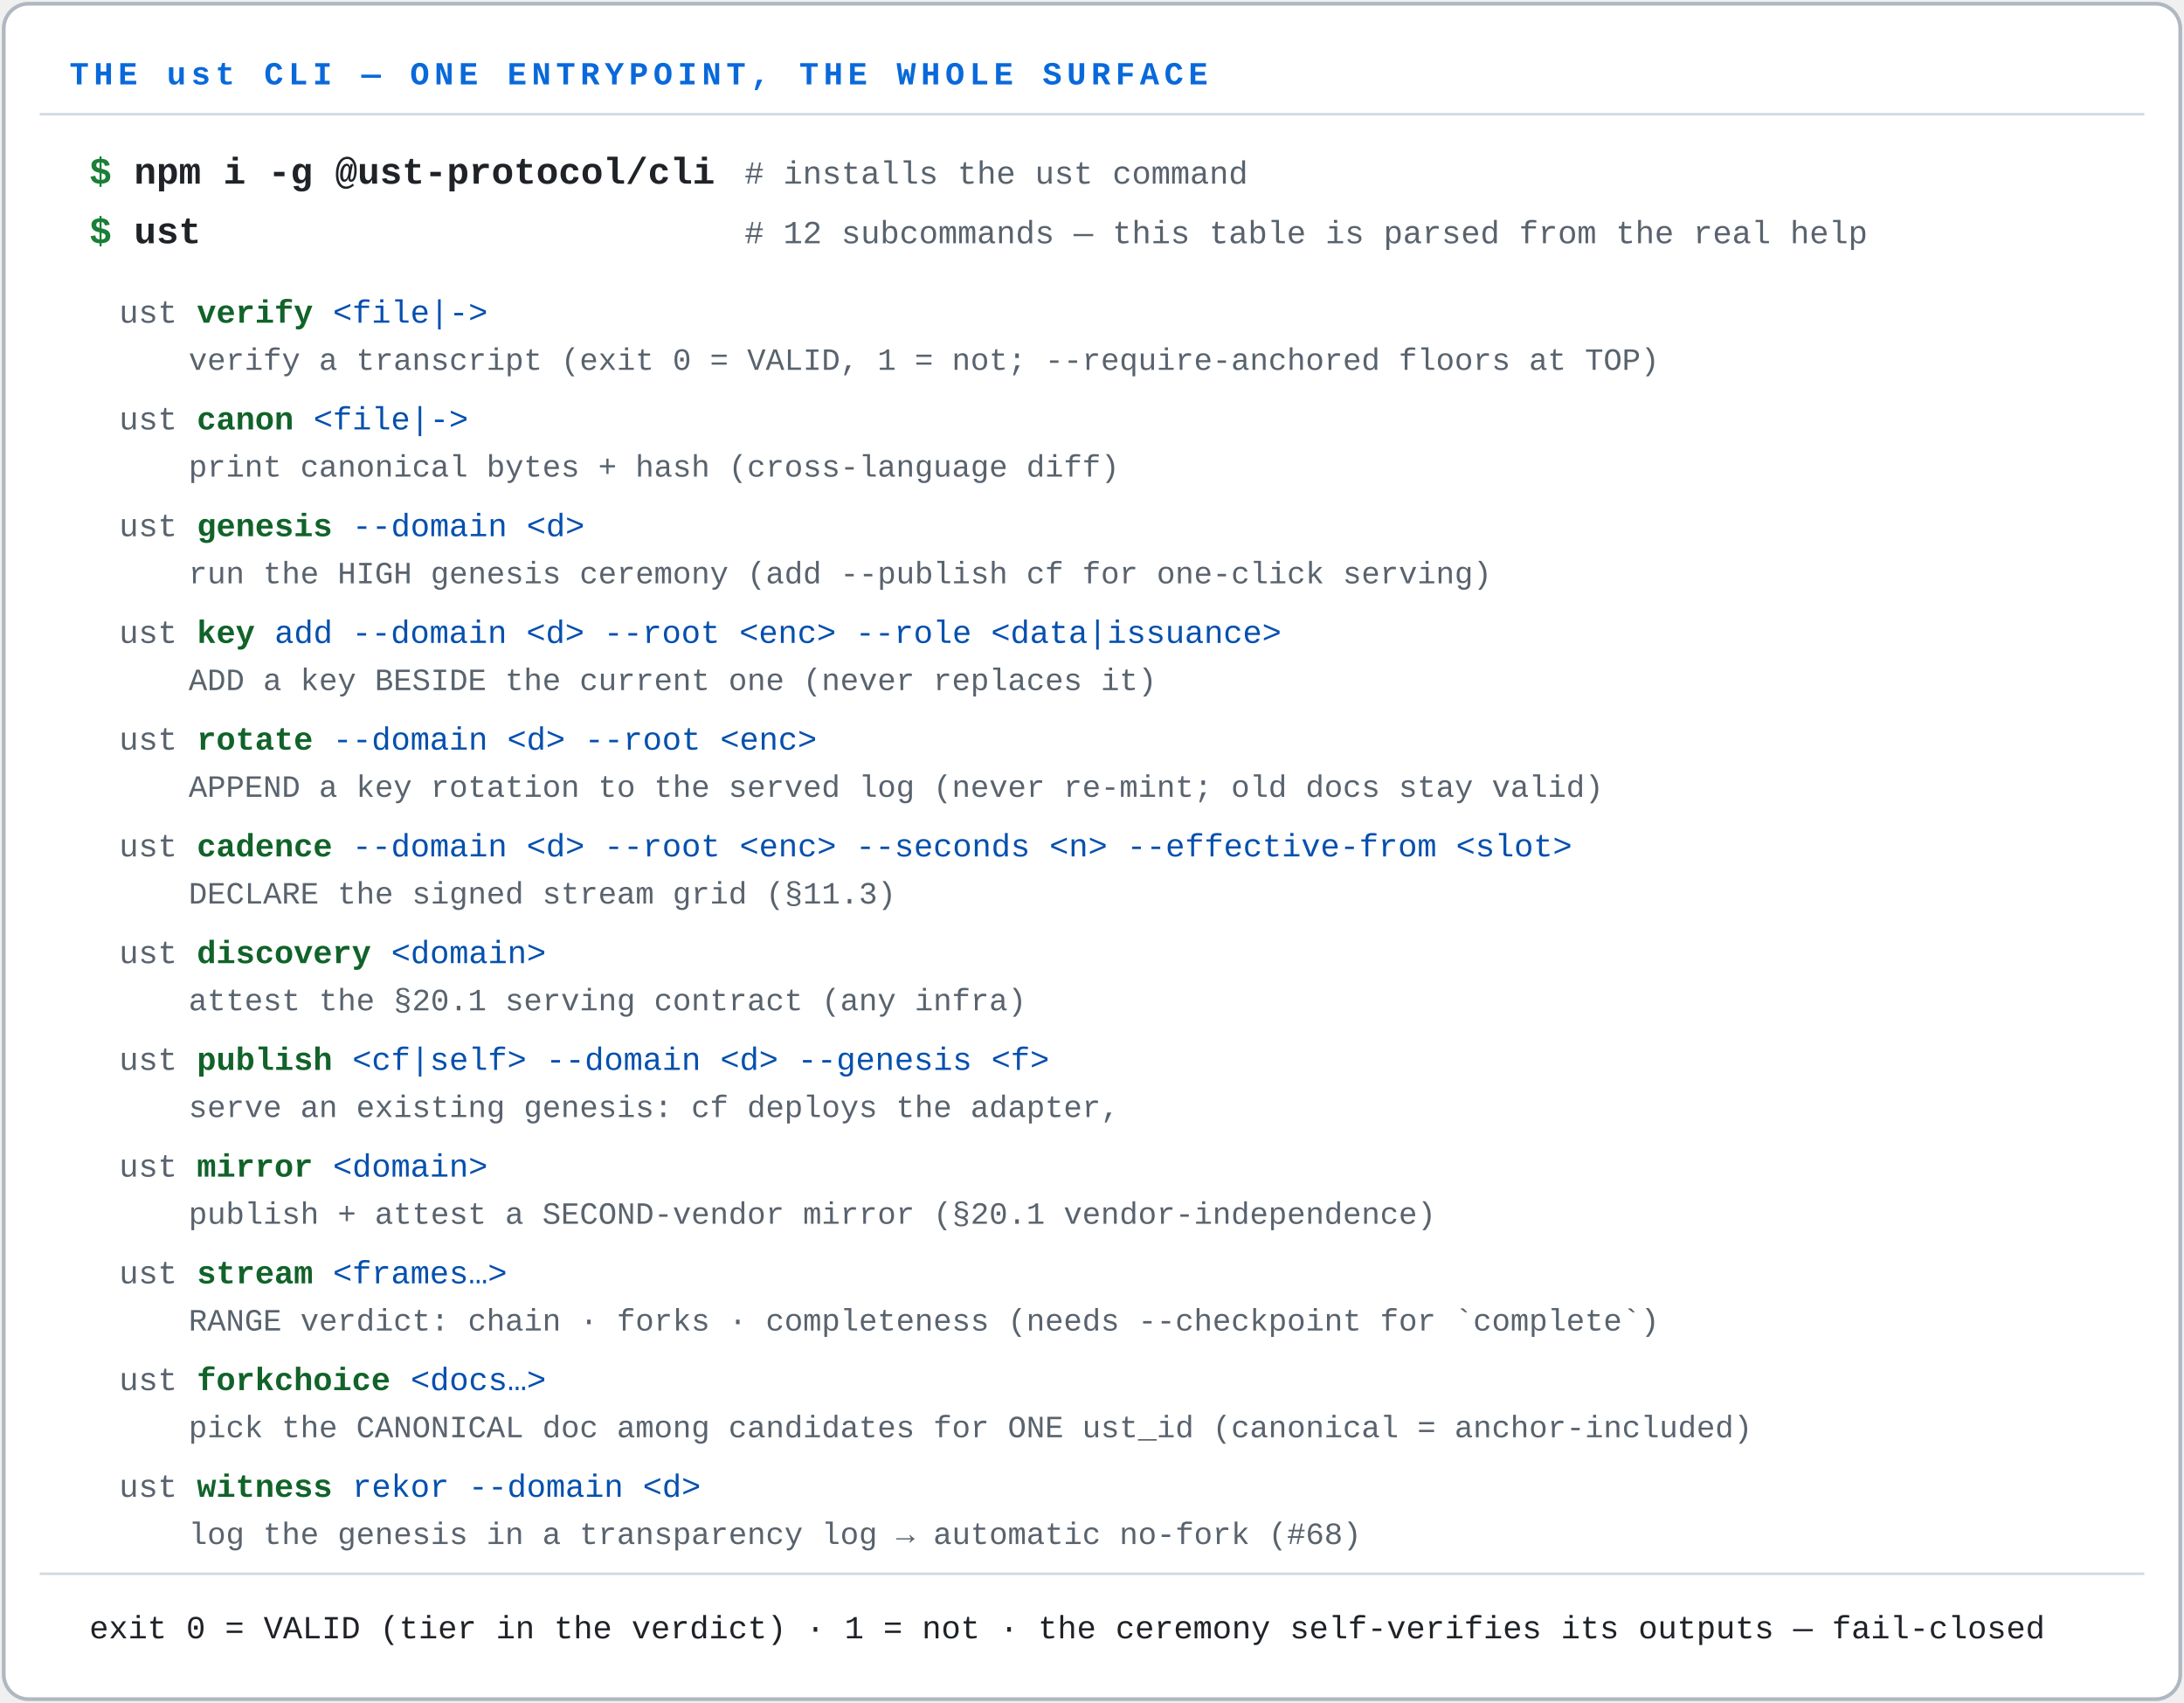
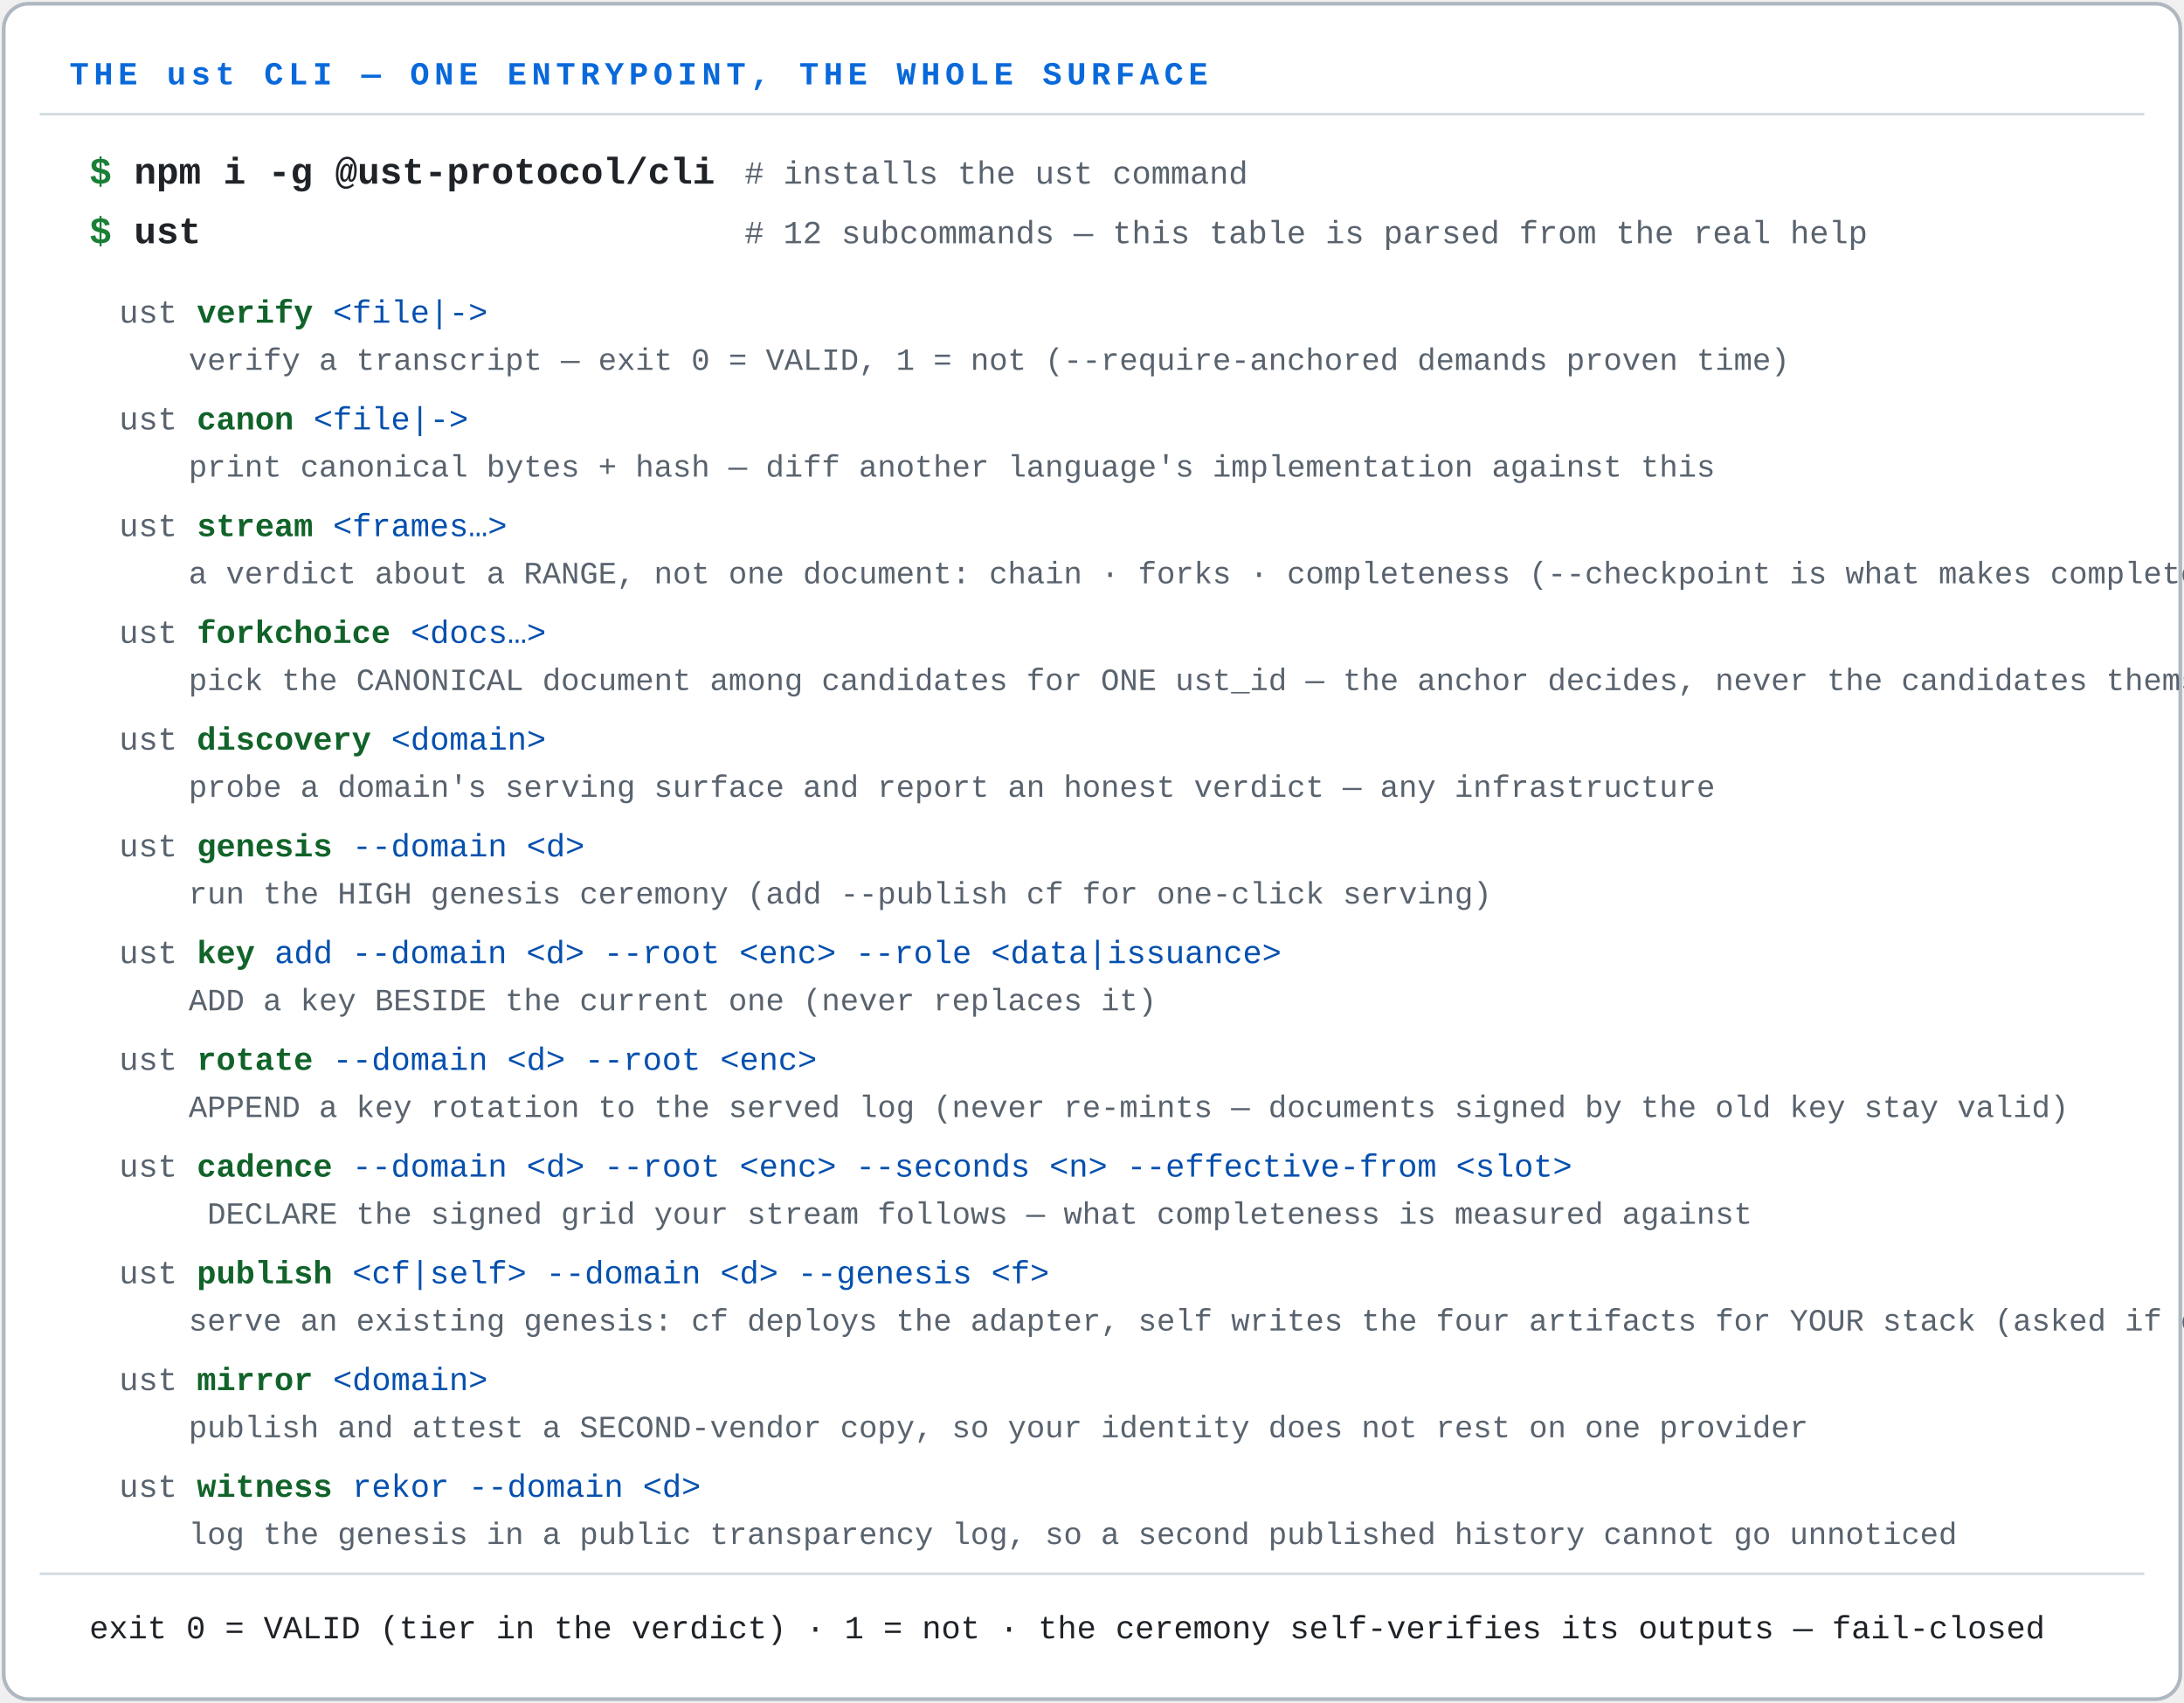
<svg xmlns="http://www.w3.org/2000/svg" viewBox="0 0 880 686" role="img" aria-labelledby="ust-cli-t ust-cli-d">
  <g font-family="ui-monospace,SFMono-Regular,Menlo,Consolas,'Liberation Mono',monospace" font-size="15" xml:space="preserve">
    <rect x="1.5" y="1.5" width="877" height="683" rx="10" fill="#ffffff" stroke="#afb8c1" stroke-width="1.5" />
    <line x1="16" y1="46" x2="864" y2="46" stroke="#d1d9e0" stroke-width="1" />
    <text x="28" y="34" fill="#0969da" font-size="13" font-weight="600" letter-spacing="2">THE ust CLI — ONE ENTRYPOINT, THE WHOLE SURFACE</text>
    <text x="36" y="74" fill="#1a7f37" font-weight="600">$</text>
    <text x="54" y="74" fill="#1f2328" font-weight="600">npm i -g @ust-protocol/cli</text>
    <text x="300" y="74" fill="#59636e" font-size="13"># installs the ust command</text>
    <text x="36" y="98" fill="#1a7f37" font-weight="600">$</text>
    <text x="54" y="98" fill="#1f2328" font-weight="600">ust</text>
    <text x="300" y="98" fill="#59636e" font-size="13"># 12 subcommands — this table is parsed from the real help</text>
    <text x="48" y="130" fill="#59636e" font-size="13">ust</text>
    <text x="79.32" y="130" fill="#116329" font-size="13" font-weight="600">verify</text>
    <text x="134.13" y="130" fill="#0550ae" font-size="13">&lt;file|-&gt;</text>
-     <text x="76" y="149" fill="#59636e" font-size="12.5">verify a transcript (exit 0 = VALID, 1 = not; --require-anchored floors at TOP)</text>
+     <text x="76" y="149" fill="#59636e" font-size="12.5">verify a transcript — exit 0 = VALID, 1 = not (--require-anchored demands proven time)</text>
    <text x="48" y="173" fill="#59636e" font-size="13">ust</text>
    <text x="79.32" y="173" fill="#116329" font-size="13" font-weight="600">canon</text>
    <text x="126.3" y="173" fill="#0550ae" font-size="13">&lt;file|-&gt;</text>
-     <text x="76" y="192" fill="#59636e" font-size="12.5">print canonical bytes + hash (cross-language diff)</text>
+     <text x="76" y="192" fill="#59636e" font-size="12.5">print canonical bytes + hash — diff another language's implementation against this</text>
    <text x="48" y="216" fill="#59636e" font-size="13">ust</text>
-     <text x="79.32" y="216" fill="#116329" font-size="13" font-weight="600">genesis</text>
-     <text x="141.96" y="216" fill="#0550ae" font-size="13">--domain &lt;d&gt;</text>
-     <text x="76" y="235" fill="#59636e" font-size="12.5">run the HIGH genesis ceremony (add --publish cf for one-click serving)</text>
+     <text x="79.32" y="216" fill="#116329" font-size="13" font-weight="600">stream</text>
+     <text x="134.13" y="216" fill="#0550ae" font-size="13">&lt;frames…&gt;</text>
+     <text x="76" y="235" fill="#59636e" font-size="12.5">a verdict about a RANGE, not one document: chain · forks · completeness (--checkpoint is what makes completeness answerable at all)</text>
    <text x="48" y="259" fill="#59636e" font-size="13">ust</text>
-     <text x="79.32" y="259" fill="#116329" font-size="13" font-weight="600">key</text>
-     <text x="110.64" y="259" fill="#0550ae" font-size="13">add --domain &lt;d&gt; --root &lt;enc&gt; --role &lt;data|issuance&gt;</text>
-     <text x="76" y="278" fill="#59636e" font-size="12.5">ADD a key BESIDE the current one (never replaces it)</text>
+     <text x="79.32" y="259" fill="#116329" font-size="13" font-weight="600">forkchoice</text>
+     <text x="165.45" y="259" fill="#0550ae" font-size="13">&lt;docs…&gt;</text>
+     <text x="76" y="278" fill="#59636e" font-size="12.5">pick the CANONICAL document among candidates for ONE ust_id — the anchor decides, never the candidates themselves</text>
    <text x="48" y="302" fill="#59636e" font-size="13">ust</text>
-     <text x="79.32" y="302" fill="#116329" font-size="13" font-weight="600">rotate</text>
-     <text x="134.13" y="302" fill="#0550ae" font-size="13">--domain &lt;d&gt; --root &lt;enc&gt;</text>
-     <text x="76" y="321" fill="#59636e" font-size="12.5">APPEND a key rotation to the served log (never re-mint; old docs stay valid)</text>
+     <text x="79.32" y="302" fill="#116329" font-size="13" font-weight="600">discovery</text>
+     <text x="157.62" y="302" fill="#0550ae" font-size="13">&lt;domain&gt;</text>
+     <text x="76" y="321" fill="#59636e" font-size="12.5">probe a domain's serving surface and report an honest verdict — any infrastructure</text>
    <text x="48" y="345" fill="#59636e" font-size="13">ust</text>
-     <text x="79.32" y="345" fill="#116329" font-size="13" font-weight="600">cadence</text>
-     <text x="141.96" y="345" fill="#0550ae" font-size="13">--domain &lt;d&gt; --root &lt;enc&gt; --seconds &lt;n&gt; --effective-from &lt;slot&gt;</text>
-     <text x="76" y="364" fill="#59636e" font-size="12.5">DECLARE the signed stream grid (§11.3)</text>
+     <text x="79.32" y="345" fill="#116329" font-size="13" font-weight="600">genesis</text>
+     <text x="141.96" y="345" fill="#0550ae" font-size="13">--domain &lt;d&gt;</text>
+     <text x="76" y="364" fill="#59636e" font-size="12.5">run the HIGH genesis ceremony (add --publish cf for one-click serving)</text>
    <text x="48" y="388" fill="#59636e" font-size="13">ust</text>
-     <text x="79.32" y="388" fill="#116329" font-size="13" font-weight="600">discovery</text>
-     <text x="157.62" y="388" fill="#0550ae" font-size="13">&lt;domain&gt;</text>
-     <text x="76" y="407" fill="#59636e" font-size="12.5">attest the §20.1 serving contract (any infra)</text>
+     <text x="79.32" y="388" fill="#116329" font-size="13" font-weight="600">key</text>
+     <text x="110.64" y="388" fill="#0550ae" font-size="13">add --domain &lt;d&gt; --root &lt;enc&gt; --role &lt;data|issuance&gt;</text>
+     <text x="76" y="407" fill="#59636e" font-size="12.5">ADD a key BESIDE the current one (never replaces it)</text>
    <text x="48" y="431" fill="#59636e" font-size="13">ust</text>
-     <text x="79.32" y="431" fill="#116329" font-size="13" font-weight="600">publish</text>
-     <text x="141.96" y="431" fill="#0550ae" font-size="13">&lt;cf|self&gt; --domain &lt;d&gt; --genesis &lt;f&gt;</text>
-     <text x="76" y="450" fill="#59636e" font-size="12.5">serve an existing genesis: cf deploys the adapter,</text>
+     <text x="79.32" y="431" fill="#116329" font-size="13" font-weight="600">rotate</text>
+     <text x="134.13" y="431" fill="#0550ae" font-size="13">--domain &lt;d&gt; --root &lt;enc&gt;</text>
+     <text x="76" y="450" fill="#59636e" font-size="12.5">APPEND a key rotation to the served log (never re-mints — documents signed by the old key stay valid)</text>
    <text x="48" y="474" fill="#59636e" font-size="13">ust</text>
-     <text x="79.32" y="474" fill="#116329" font-size="13" font-weight="600">mirror</text>
-     <text x="134.13" y="474" fill="#0550ae" font-size="13">&lt;domain&gt;</text>
-     <text x="76" y="493" fill="#59636e" font-size="12.5">publish + attest a SECOND-vendor mirror (§20.1 vendor-independence)</text>
+     <text x="79.32" y="474" fill="#116329" font-size="13" font-weight="600">cadence</text>
+     <text x="141.96" y="474" fill="#0550ae" font-size="13">--domain &lt;d&gt; --root &lt;enc&gt; --seconds &lt;n&gt; --effective-from &lt;slot&gt;</text>
+     <text x="76" y="493" fill="#59636e" font-size="12.5"> DECLARE the signed grid your stream follows — what completeness is measured against</text>
    <text x="48" y="517" fill="#59636e" font-size="13">ust</text>
-     <text x="79.32" y="517" fill="#116329" font-size="13" font-weight="600">stream</text>
-     <text x="134.13" y="517" fill="#0550ae" font-size="13">&lt;frames…&gt;</text>
-     <text x="76" y="536" fill="#59636e" font-size="12.5">RANGE verdict: chain · forks · completeness (needs --checkpoint for `complete`)</text>
+     <text x="79.32" y="517" fill="#116329" font-size="13" font-weight="600">publish</text>
+     <text x="141.96" y="517" fill="#0550ae" font-size="13">&lt;cf|self&gt; --domain &lt;d&gt; --genesis &lt;f&gt;</text>
+     <text x="76" y="536" fill="#59636e" font-size="12.5">serve an existing genesis: cf deploys the adapter, self writes the four artifacts for YOUR stack (asked if omitted)</text>
    <text x="48" y="560" fill="#59636e" font-size="13">ust</text>
-     <text x="79.32" y="560" fill="#116329" font-size="13" font-weight="600">forkchoice</text>
-     <text x="165.45" y="560" fill="#0550ae" font-size="13">&lt;docs…&gt;</text>
-     <text x="76" y="579" fill="#59636e" font-size="12.5">pick the CANONICAL doc among candidates for ONE ust_id (canonical = anchor-included)</text>
+     <text x="79.32" y="560" fill="#116329" font-size="13" font-weight="600">mirror</text>
+     <text x="134.13" y="560" fill="#0550ae" font-size="13">&lt;domain&gt;</text>
+     <text x="76" y="579" fill="#59636e" font-size="12.5">publish and attest a SECOND-vendor copy, so your identity does not rest on one provider</text>
    <text x="48" y="603" fill="#59636e" font-size="13">ust</text>
    <text x="79.32" y="603" fill="#116329" font-size="13" font-weight="600">witness</text>
    <text x="141.96" y="603" fill="#0550ae" font-size="13">rekor --domain &lt;d&gt;</text>
-     <text x="76" y="622" fill="#59636e" font-size="12.5">log the genesis in a transparency log → automatic no-fork (#68)</text>
+     <text x="76" y="622" fill="#59636e" font-size="12.5">log the genesis in a public transparency log, so a second published history cannot go unnoticed</text>
    <line x1="16" y1="634" x2="864" y2="634" stroke="#d1d9e0" stroke-width="1" />
    <text x="36" y="660" fill="#1f2328" font-size="13">exit 0 = VALID (tier in the verdict) · 1 = not · the ceremony self-verifies its outputs — fail-closed</text>
  </g>
</svg>
